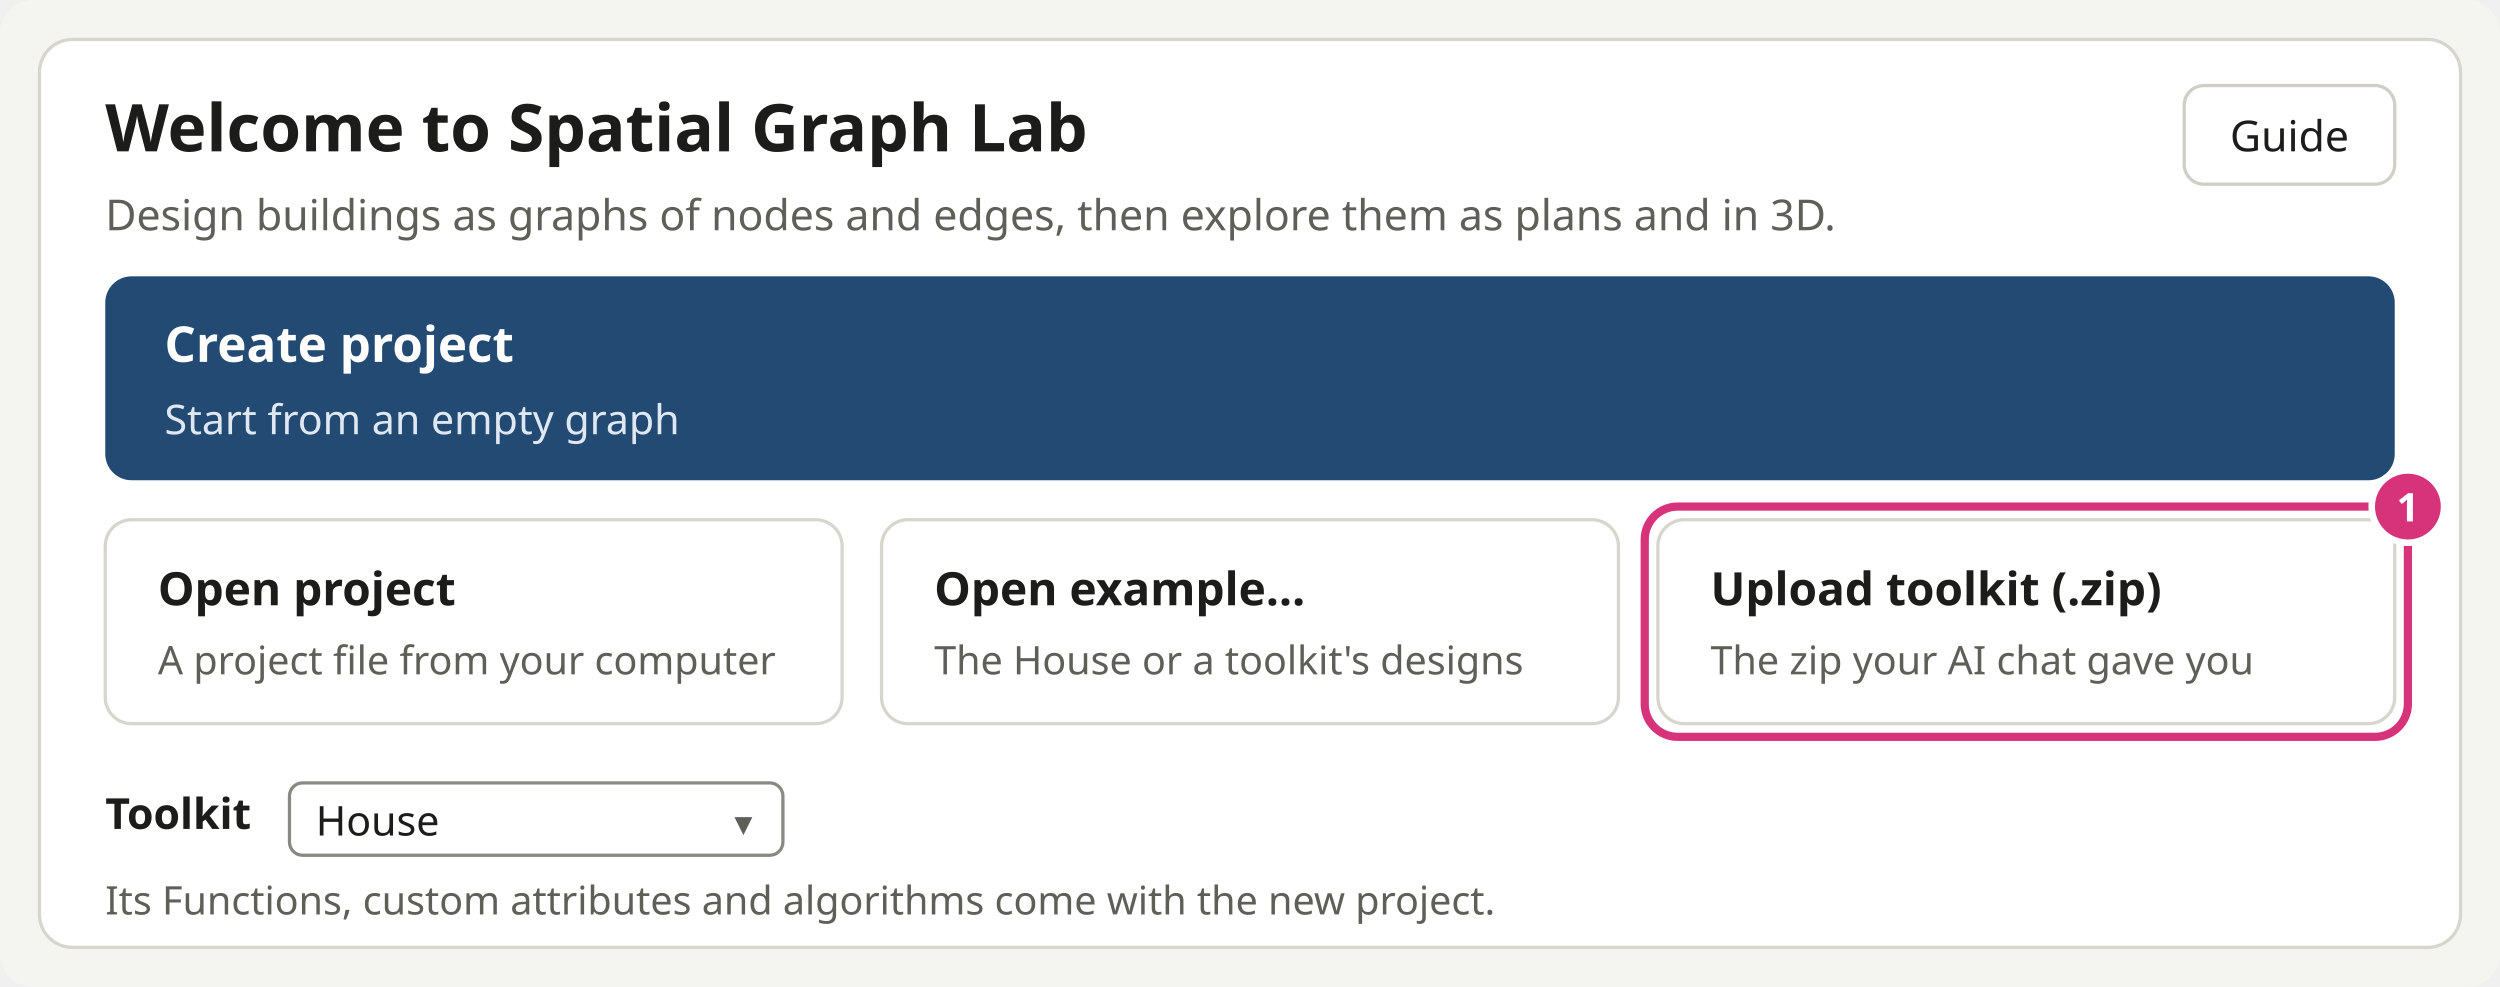
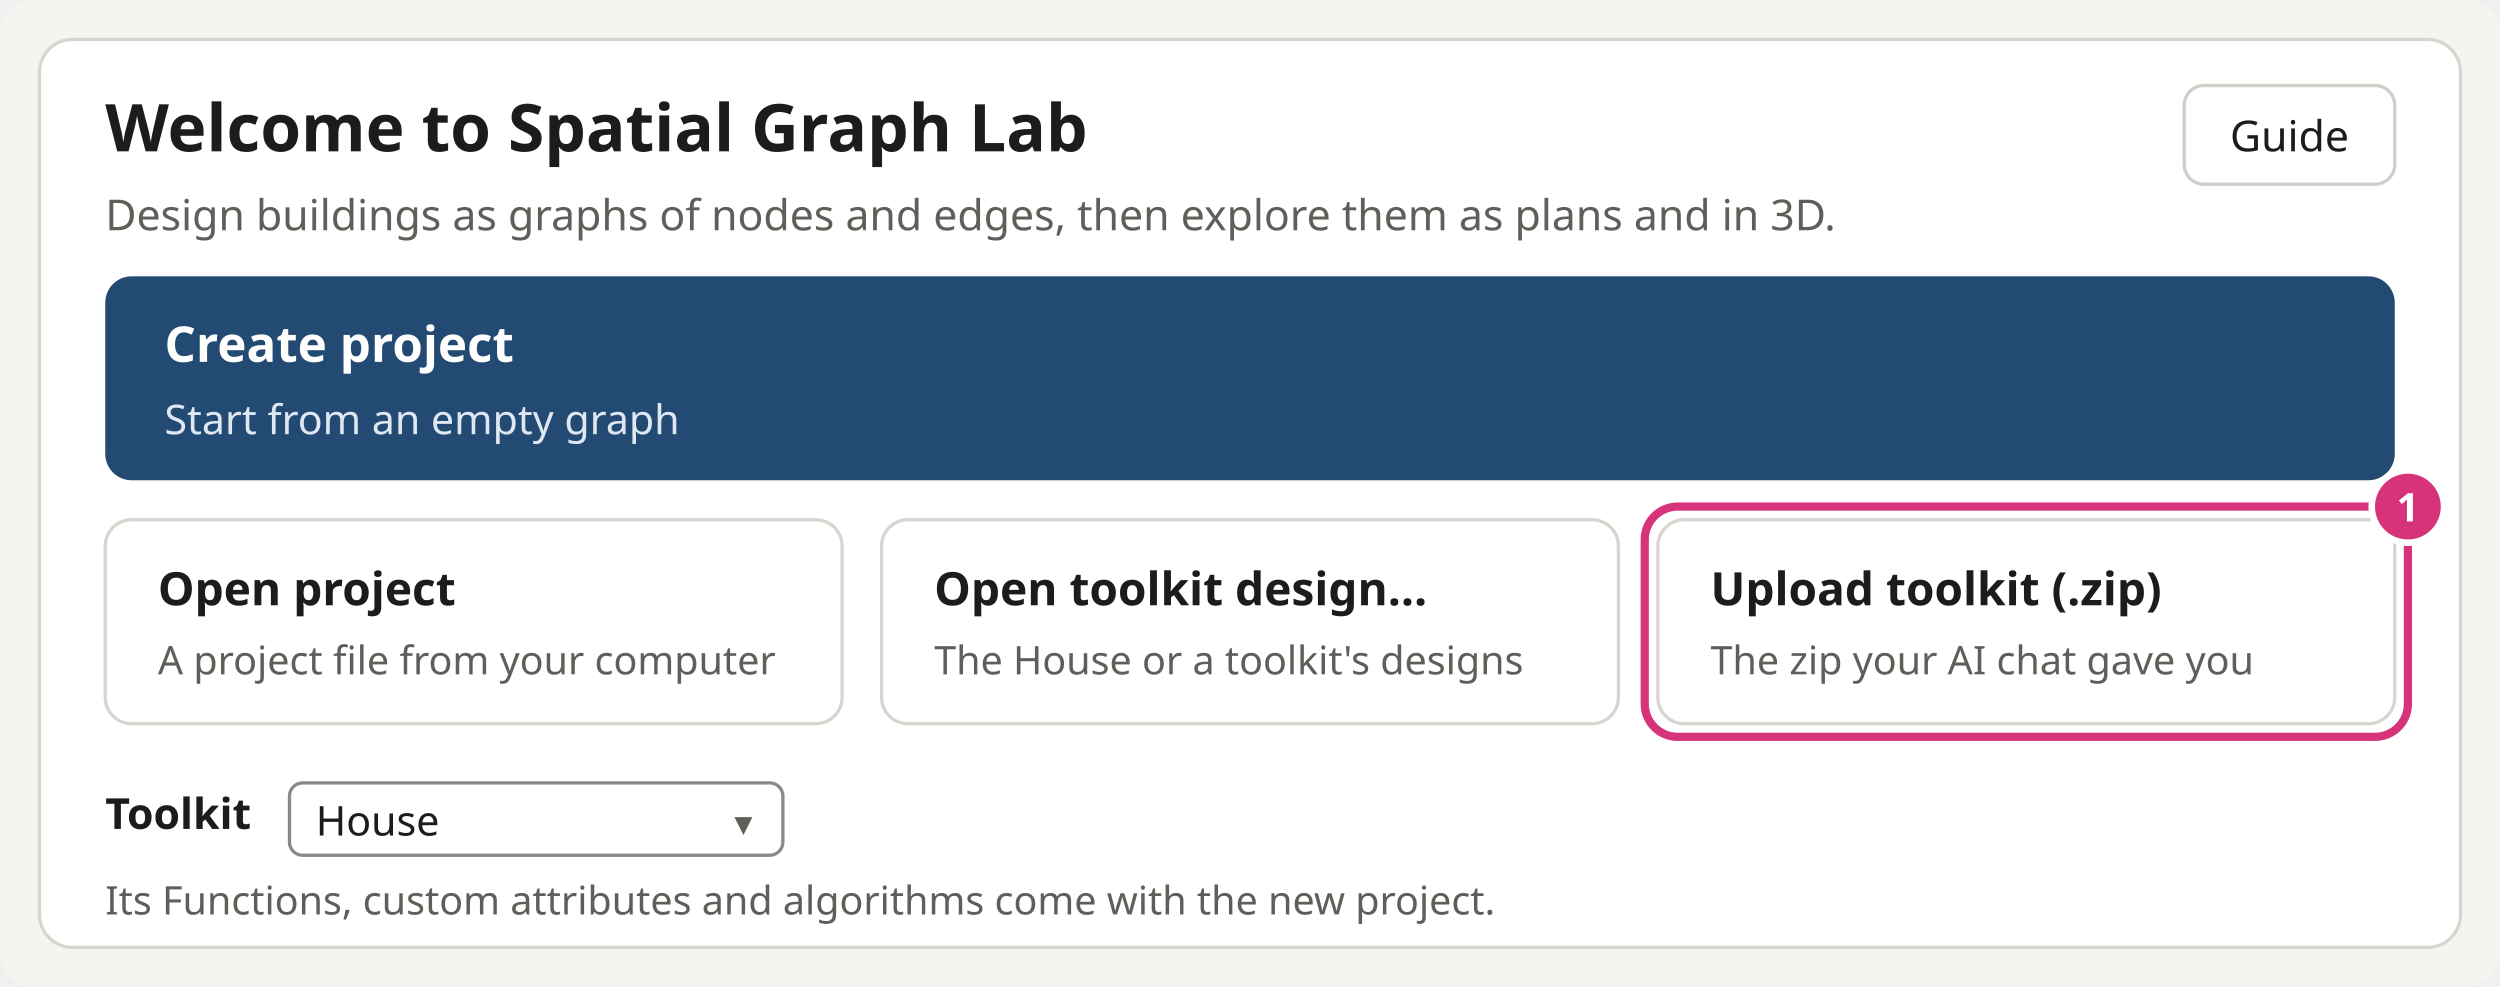
- <svg xmlns="http://www.w3.org/2000/svg" viewBox="0 0 760 300" width="760" height="300" role="img" aria-label="The Welcome screen of Spatial Graph Lab: Create project, then Open project, Open example… and Upload toolkit (.zip), which is highlighted" font-family="Segoe UI, -apple-system, system-ui, sans-serif">
+ <svg xmlns="http://www.w3.org/2000/svg" viewBox="0 0 760 300" width="760" height="300" role="img" aria-label="The Welcome screen of Spatial Graph Lab: Create project, then Open project, Open toolkit design… and Upload toolkit (.zip), which is highlighted" font-family="Segoe UI, -apple-system, system-ui, sans-serif">
  <rect x="0" y="0" width="760" height="300" rx="10" fill="#f4f4f1" />
  <rect x="12" y="12" width="736" height="276" rx="10" fill="#ffffff" stroke="#d6d6cf" stroke-width="1" />
  <text x="32" y="46" font-size="20" fill="#1c1c1a" font-weight="700">Welcome to Spatial Graph Lab</text>
  <rect x="664" y="26" width="64" height="30" rx="6" fill="#ffffff" stroke="#cfcfc8" stroke-width="1" />
  <text x="696" y="46" font-size="13" fill="#1c1c1a" text-anchor="middle">Guide</text>
  <text x="32" y="70" font-size="13" fill="#5f5f5a">Design buildings as graphs of nodes and edges, then explore them as plans and in 3D.</text>
  <rect x="32" y="84" width="696" height="62" rx="8" fill="#234a72" />
  <text x="50" y="110" font-size="15" fill="#ffffff" font-weight="700">Create project</text>
  <text x="50" y="132" font-size="12.5" fill="#dfe8f2">Start from an empty graph</text>
  <rect x="32" y="158" width="224" height="62" rx="8" fill="#ffffff" stroke="#d6d6cf" stroke-width="1" />
  <text x="48" y="184" font-size="14" fill="#1c1c1a" font-weight="600">Open project</text>
  <text x="48" y="205" font-size="12" fill="#5f5f5a">A project file from your computer</text>
  <rect x="268" y="158" width="224" height="62" rx="8" fill="#ffffff" stroke="#d6d6cf" stroke-width="1" />
-   <text x="284" y="184" font-size="14" fill="#1c1c1a" font-weight="600">Open example…</text>
+   <text x="284" y="184" font-size="14" fill="#1c1c1a" font-weight="600">Open toolkit design…</text>
  <text x="284" y="205" font-size="12" fill="#5f5f5a">The House or a toolkit's designs</text>
  <rect x="504" y="158" width="224" height="62" rx="8" fill="#ffffff" stroke="#d6d6cf" stroke-width="1" />
  <text x="520" y="184" font-size="14" fill="#1c1c1a" font-weight="600">Upload toolkit (.zip)</text>
  <text x="520" y="205" font-size="12" fill="#5f5f5a">The zip your AI chat gave you</text>
  <rect x="500" y="154" width="232" height="70" rx="10" fill="none" stroke="#d6337a" stroke-width="2.5" />
  <circle cx="732" cy="154" r="11" fill="#d6337a" stroke="#fff" stroke-width="2" />
  <text x="732" y="158.5" font-size="12" fill="#fff" font-weight="700" text-anchor="middle">1</text>
  <text x="32" y="252" font-size="13" fill="#1c1c1a" font-weight="700">Toolkit</text>
  <rect x="88" y="238" width="150" height="22" rx="4" fill="#ffffff" stroke="#8a8a84" stroke-width="1" />
  <text x="96" y="254" font-size="12.5" fill="#1c1c1a">House</text>
  <text x="226" y="254" font-size="11" fill="#5f5f5a" text-anchor="middle">▾</text>
  <text x="32" y="278" font-size="12" fill="#5f5f5a">Its Functions, custom attributes and algorithms come with the new project.</text>
</svg>
